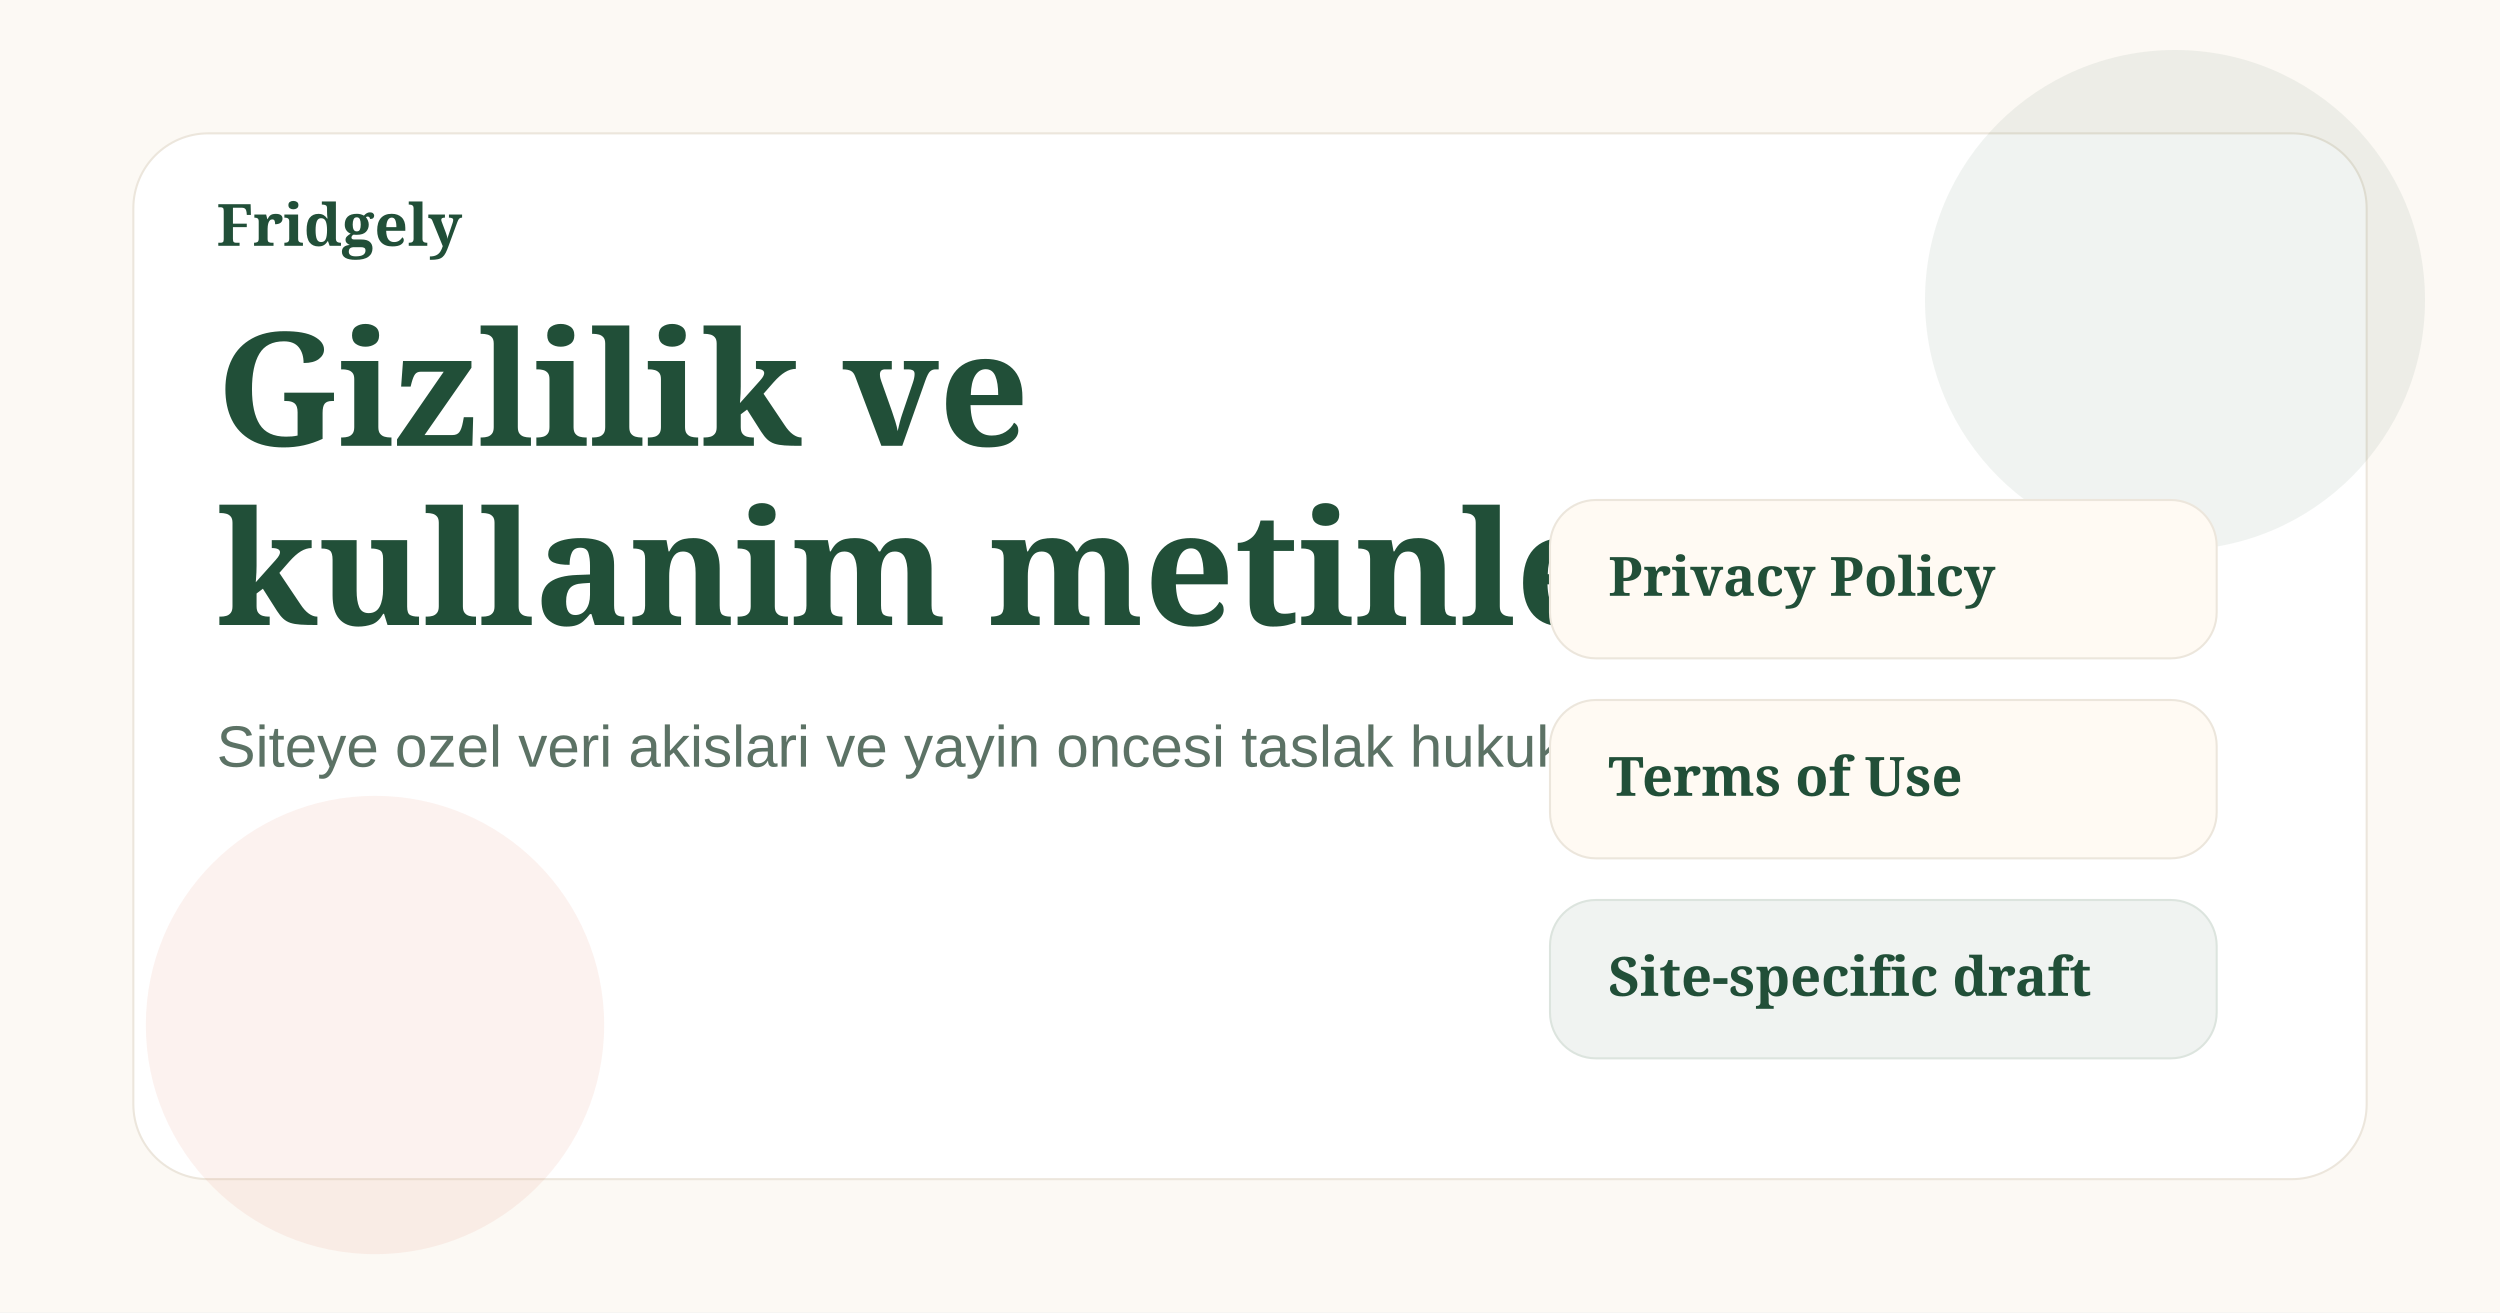
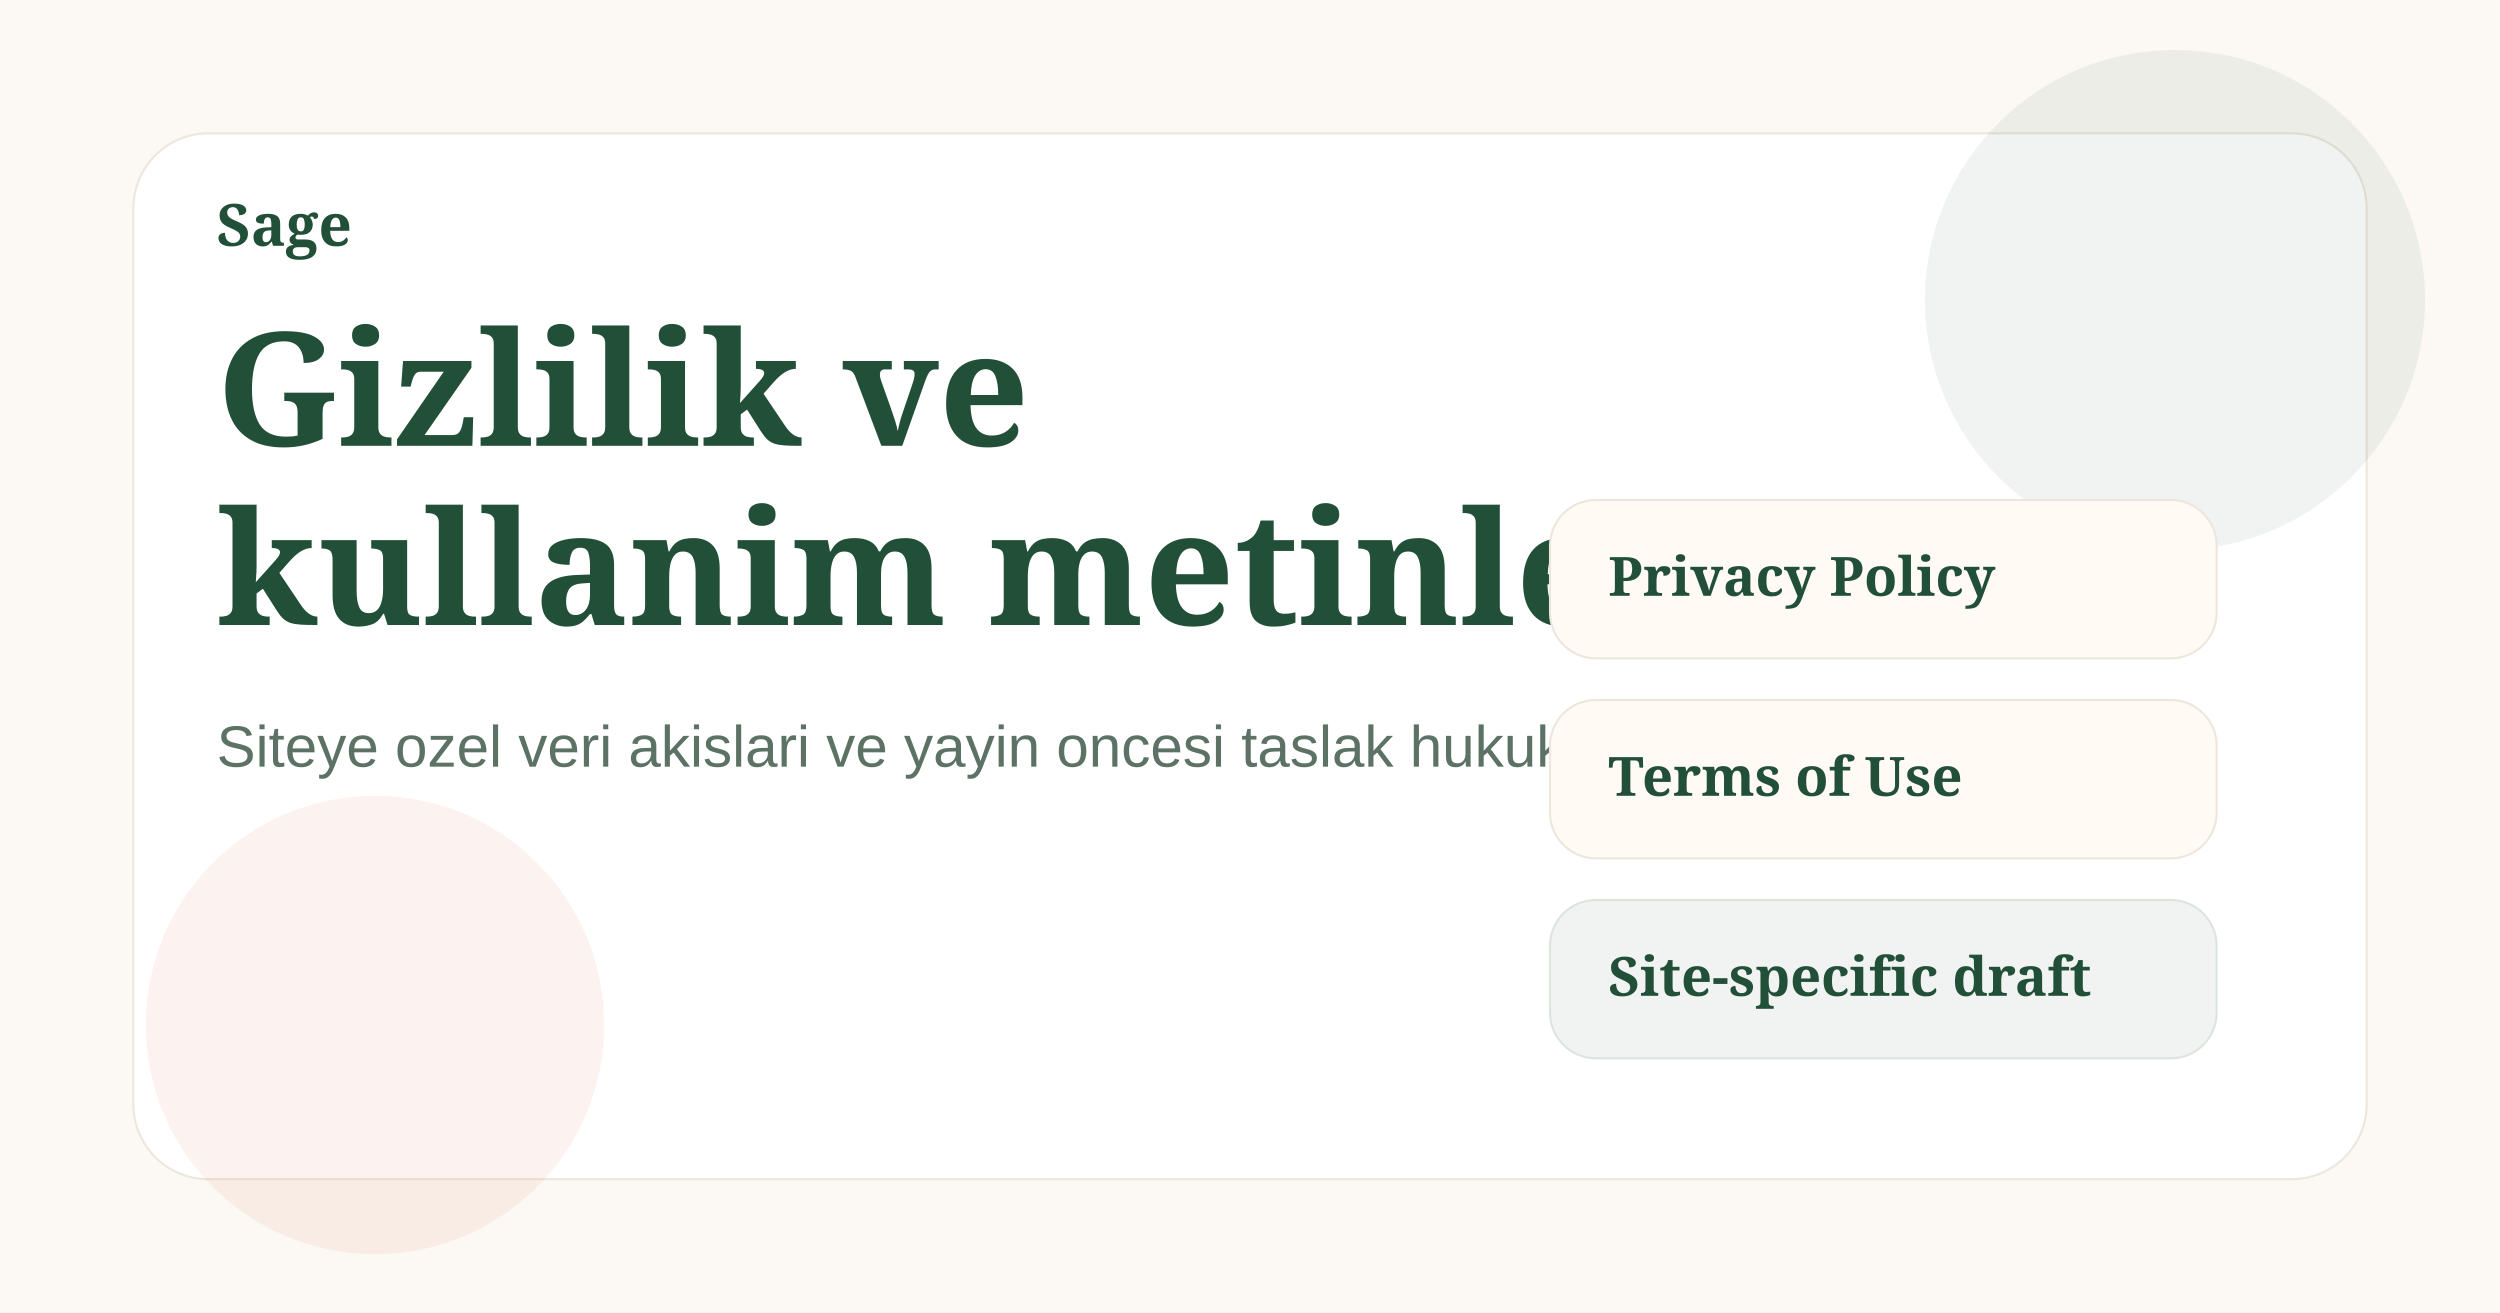
<svg xmlns="http://www.w3.org/2000/svg" width="1200" height="630" viewBox="0 0 1200 630" role="img" aria-labelledby="title desc">
  <rect width="1200" height="630" fill="#fcf9f4" />
  <rect x="64" y="64" width="1072" height="502" rx="36" fill="#ffffff" stroke="#ece6dc" />
  <circle cx="1044" cy="144" r="120" fill="#214f38" fill-opacity="0.07" />
  <circle cx="180" cy="492" r="110" fill="#e05d36" fill-opacity="0.08" />
  <g transform="translate(104 118)">
-     <text x="0" y="0" fill="#214f38" font-size="28" font-family="Georgia, serif" font-weight="700">Fridgely</text>
+     <text x="0" y="0" fill="#214f38" font-size="28" font-family="Georgia, serif" font-weight="700">Sage</text>
    <text x="0" y="96" fill="#214f38" font-size="76" font-family="Georgia, serif" font-weight="700">Gizlilik ve</text>
    <text x="0" y="182" fill="#214f38" font-size="76" font-family="Georgia, serif" font-weight="700">kullanim metinleri</text>
    <text x="0" y="250" fill="#5c7265" font-size="28" font-family="Arial, Helvetica, sans-serif">Siteye ozel veri akislari ve yayin oncesi taslak hukuki cerceve.</text>
  </g>
  <g transform="translate(744 240)">
    <rect x="0" y="0" width="320" height="76" rx="22" fill="#fffaf3" stroke="#ece6dc" />
    <text x="28" y="46" fill="#214f38" font-size="26" font-family="Georgia, serif" font-weight="700">Privacy Policy</text>
    <rect x="0" y="96" width="320" height="76" rx="22" fill="#fffaf3" stroke="#ece6dc" />
    <text x="28" y="142" fill="#214f38" font-size="26" font-family="Georgia, serif" font-weight="700">Terms of Use</text>
    <rect x="0" y="192" width="320" height="76" rx="22" fill="#214f38" fill-opacity="0.07" stroke="#dce4de" />
    <text x="28" y="238" fill="#214f38" font-size="26" font-family="Georgia, serif" font-weight="700">Site-specific draft</text>
  </g>
</svg>
